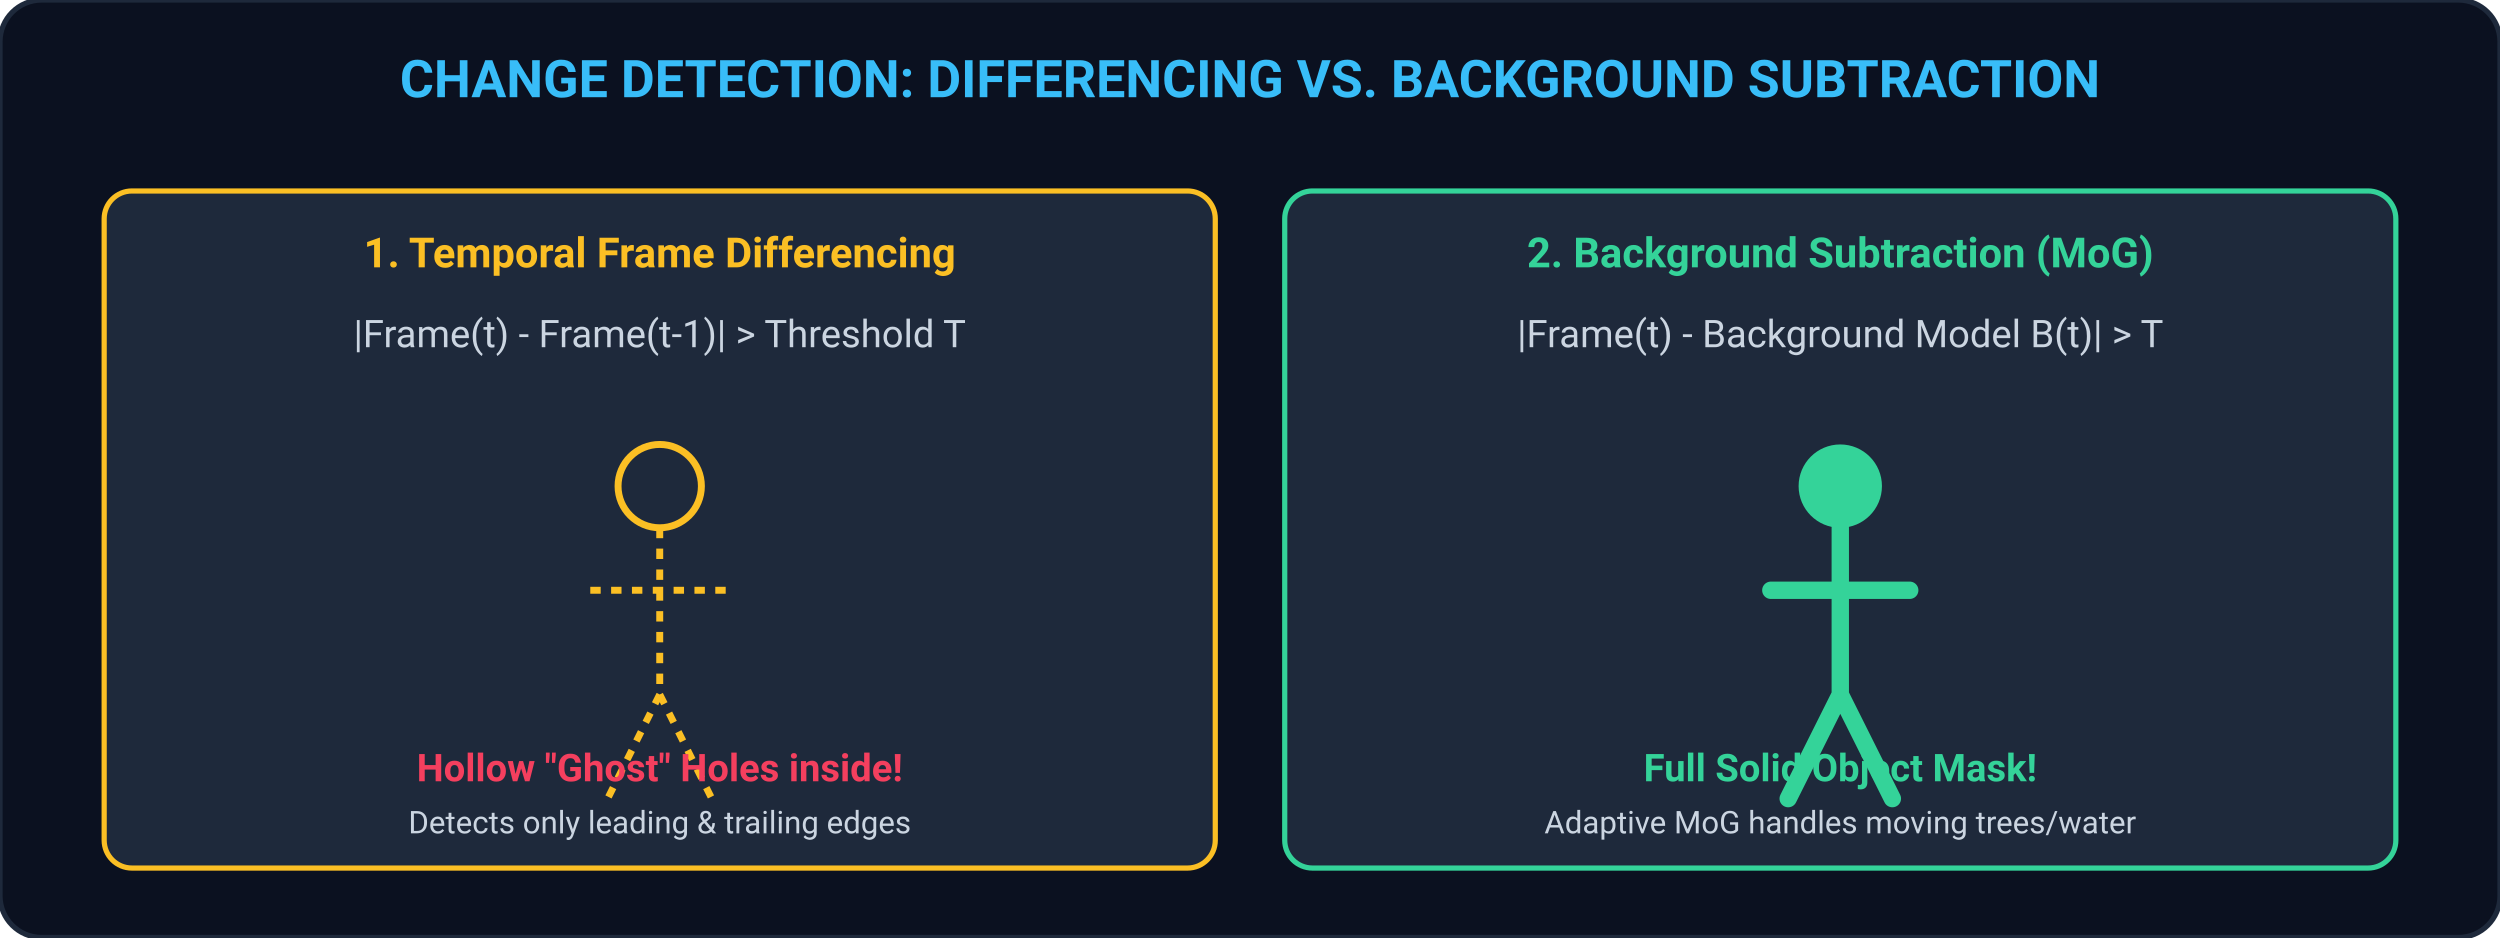
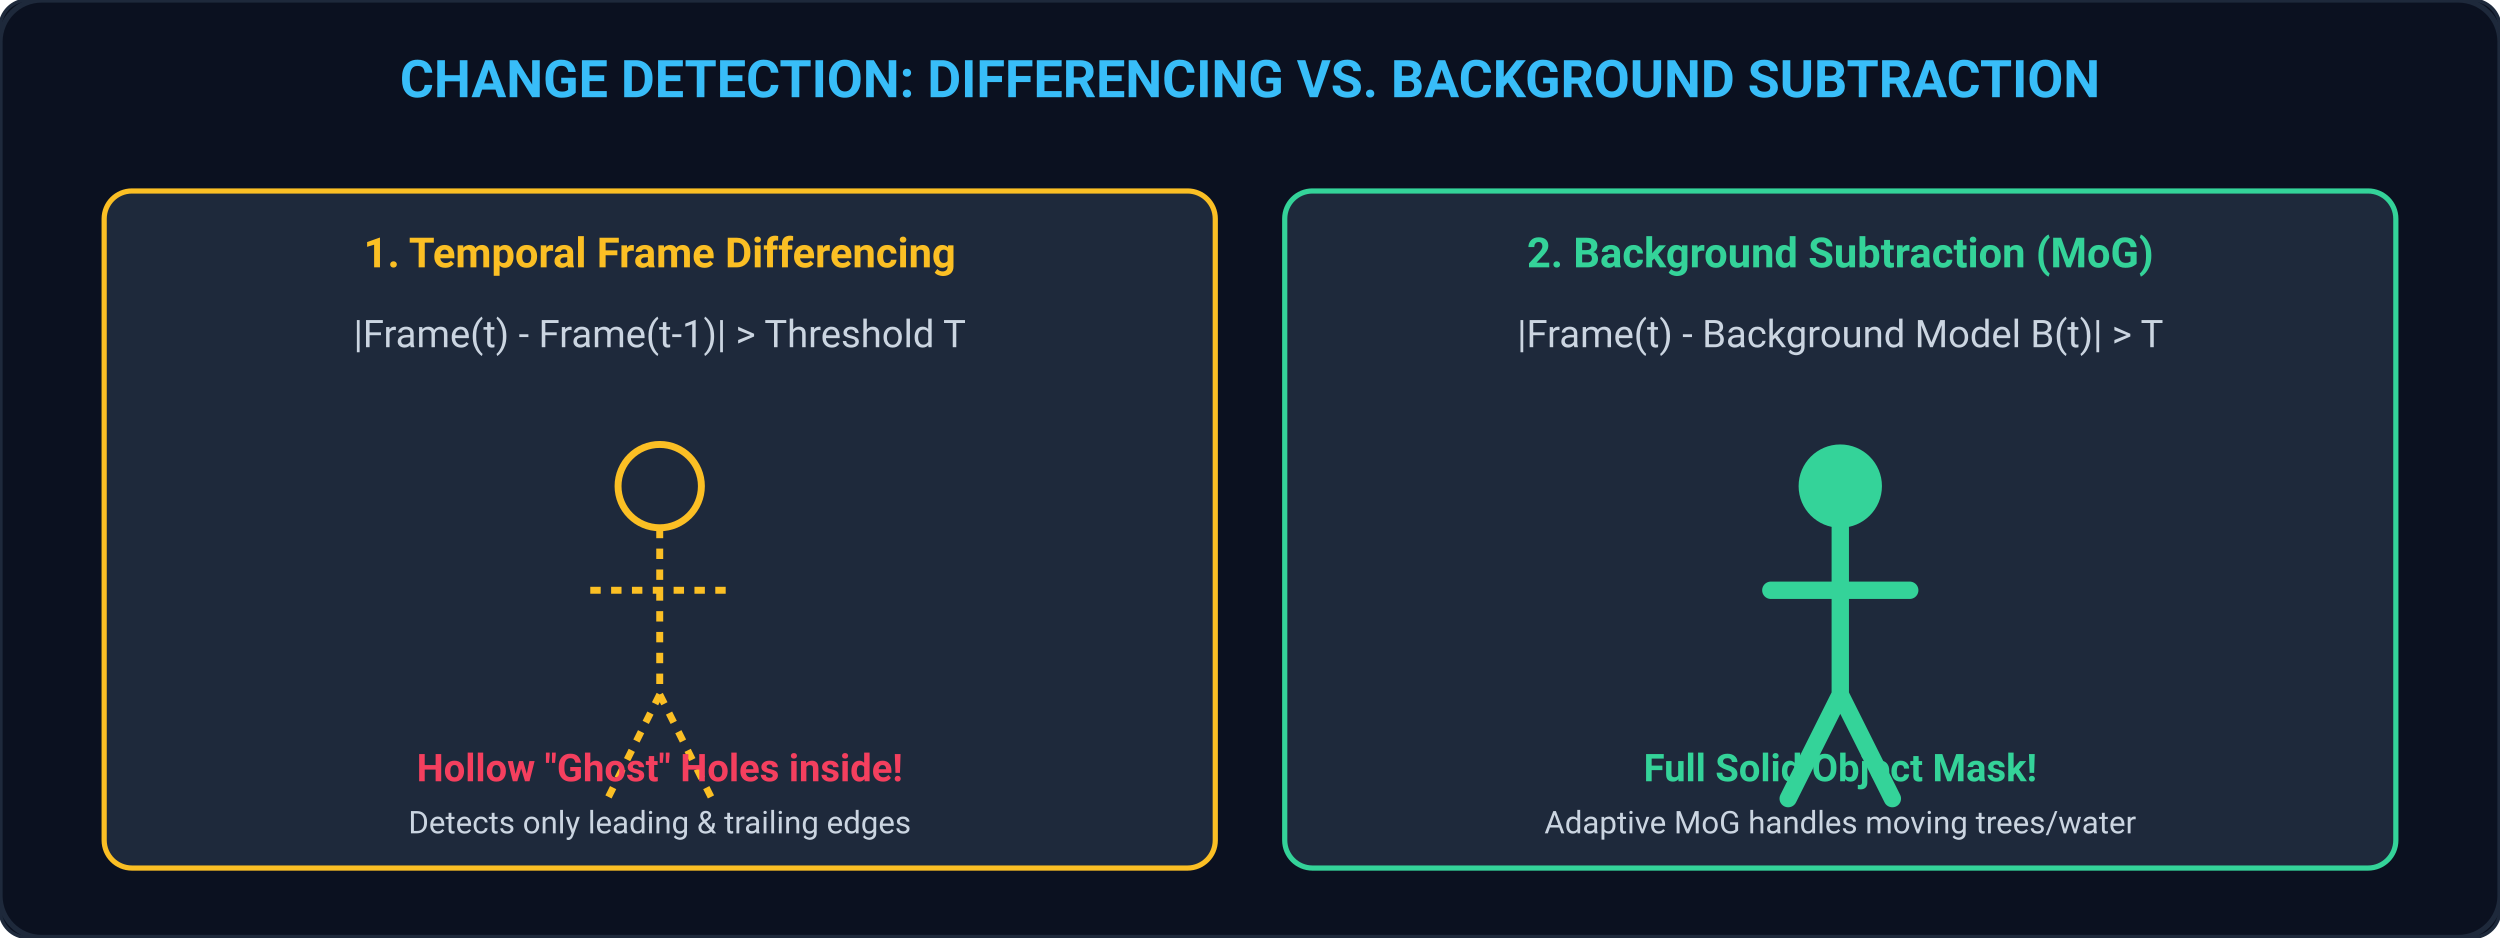
- <svg xmlns="http://www.w3.org/2000/svg" viewBox="0 0 720 270" width="100%" height="270" class="flowchart-svg" style="max-width: 720px; min-width: 580px; height: auto; display: block; margin: 0 auto; font-family: -apple-system, BlinkMacSystemFont, 'Segoe UI', Roboto, Helvetica, Arial, sans-serif;">
+ <svg xmlns="http://www.w3.org/2000/svg" viewBox="0 0 720 270" width="100%" height="auto" class="flowchart-svg" style="max-width: 720px; width: 100%; height: auto; display: block; margin: 0 auto; font-family: -apple-system, BlinkMacSystemFont, 'Segoe UI', Roboto, Helvetica, Arial, sans-serif;">
+   <rect width="100%" height="100%" fill="#0b1120" rx="8" stroke="#1e293b" stroke-width="1" />
  <defs>
    <linearGradient id="gradCard" x1="0%" y1="0%" x2="100%" y2="100%">
      <stop offset="0%" stop-color="#1e293b" />
      <stop offset="100%" stop-color="#0f172a" />
    </linearGradient>
    <linearGradient id="gradCyan" x1="0%" y1="0%" x2="100%" y2="100%">
      <stop offset="0%" stop-color="#38bdf8" />
      <stop offset="100%" stop-color="#0284c7" />
    </linearGradient>
    <linearGradient id="gradEmerald" x1="0%" y1="0%" x2="100%" y2="100%">
      <stop offset="0%" stop-color="#34d399" />
      <stop offset="100%" stop-color="#059669" />
    </linearGradient>
    <linearGradient id="gradAmber" x1="0%" y1="0%" x2="100%" y2="100%">
      <stop offset="0%" stop-color="#fbbf24" />
      <stop offset="100%" stop-color="#d97706" />
    </linearGradient>
    <linearGradient id="gradPurple" x1="0%" y1="0%" x2="100%" y2="100%">
      <stop offset="0%" stop-color="#c084fc" />
      <stop offset="100%" stop-color="#9333ea" />
    </linearGradient>
    <linearGradient id="gradRose" x1="0%" y1="0%" x2="100%" y2="100%">
      <stop offset="0%" stop-color="#fb7185" />
      <stop offset="100%" stop-color="#e11d48" />
    </linearGradient>
    <filter id="shadow" x="-5%" y="-5%" width="110%" height="115%">
      <feDropShadow dx="0" dy="4" stdDeviation="6" flood-color="#000000" flood-opacity="0.4" />
    </filter>
    <marker id="arrCyan" viewBox="0 0 10 10" refX="6" refY="5" markerWidth="6" markerHeight="6" orient="auto-start-reverse">
      <path d="M 0 1 L 10 5 L 0 9 z" fill="#38bdf8" />
    </marker>
    <marker id="arrEmerald" viewBox="0 0 10 10" refX="6" refY="5" markerWidth="6" markerHeight="6" orient="auto-start-reverse">
      <path d="M 0 1 L 10 5 L 0 9 z" fill="#34d399" />
    </marker>
    <marker id="arrAmber" viewBox="0 0 10 10" refX="6" refY="5" markerWidth="6" markerHeight="6" orient="auto-start-reverse">
      <path d="M 0 1 L 10 5 L 0 9 z" fill="#fbbf24" />
    </marker>
  </defs>
  <rect width="720" height="270" rx="12" fill="#0b1120" stroke="#1e293b" stroke-width="1.5" />
  <text x="360" y="28" font-size="15" font-weight="bold" fill="#38bdf8" text-anchor="middle">CHANGE DETECTION: DIFFERENCING VS. BACKGROUND SUBTRACTION</text>
  <g transform="translate(30, 55)">
    <rect width="320" height="195" rx="8" fill="#1e293b" stroke="#fbbf24" stroke-width="1.5" />
    <text x="160" y="22" font-size="12" font-weight="bold" fill="#fbbf24" text-anchor="middle">1. Temporal Frame Differencing</text>
    <text x="160" y="45" font-size="11" fill="#cbd5e1" text-anchor="middle">|Frame(t) - Frame(t-1)| &gt; Threshold T</text>
    <ellipse cx="160" cy="85" rx="12" ry="12" fill="none" stroke="#fbbf24" stroke-width="2" />
    <path d="M 160 97 L 160 145 M 140 115 L 180 115 M 160 145 L 145 175 M 160 145 L 175 175" stroke="#fbbf24" stroke-width="2" fill="none" stroke-dasharray="3 3" />
    <text x="160" y="170" font-size="11" fill="#f43f5e" font-weight="bold" text-anchor="middle">Hollow "Ghost" Holes inside!</text>
    <text x="160" y="185" font-size="9" fill="#cbd5e1" text-anchor="middle">Detects only leading &amp; trailing edges</text>
  </g>
  <g transform="translate(370, 55)">
    <rect width="320" height="195" rx="8" fill="#1e293b" stroke="#34d399" stroke-width="1.5" />
    <text x="160" y="22" font-size="12" font-weight="bold" fill="#34d399" text-anchor="middle">2. Background Subtraction (MoG)</text>
    <text x="160" y="45" font-size="11" fill="#cbd5e1" text-anchor="middle">|Frame(t) - Background Model B(t)| &gt; T</text>
    <ellipse cx="160" cy="85" rx="12" ry="12" fill="#34d399" />
    <path d="M 160 97 L 160 145 M 140 115 L 180 115 M 160 145 L 145 175 M 160 145 L 175 175" stroke="#34d399" stroke-width="5" stroke-linecap="round" />
    <text x="160" y="170" font-size="11" fill="#34d399" font-weight="bold" text-anchor="middle">Full Solid Object Mask!</text>
    <text x="160" y="185" font-size="9" fill="#cbd5e1" text-anchor="middle">Adaptive MoG handles moving trees/water</text>
  </g>
</svg>
